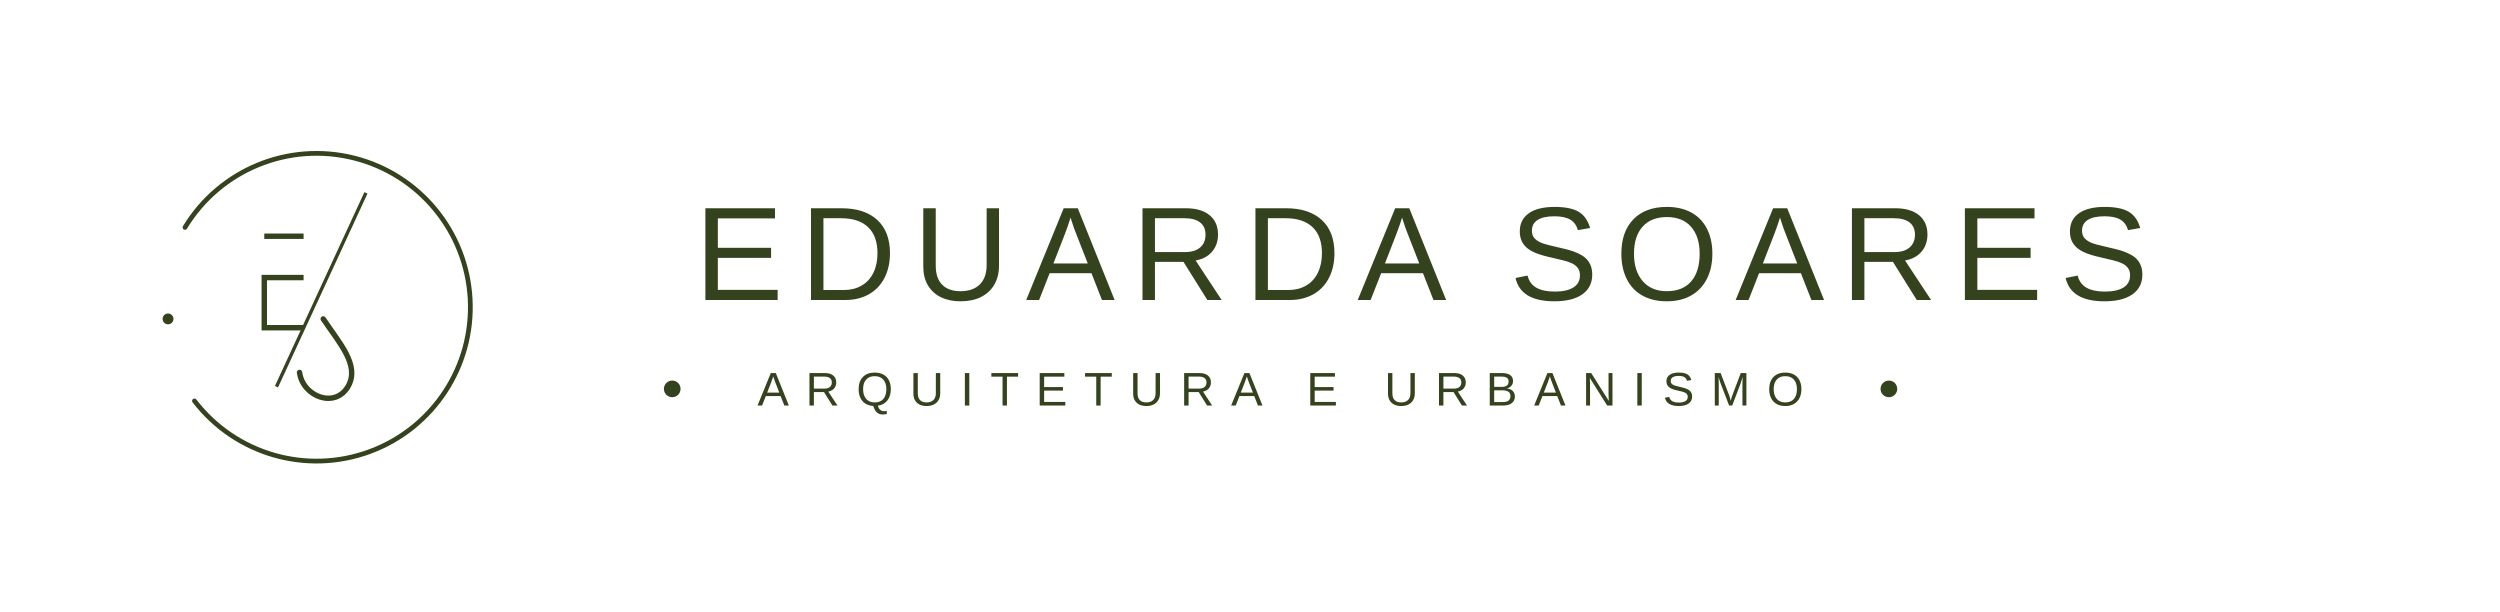
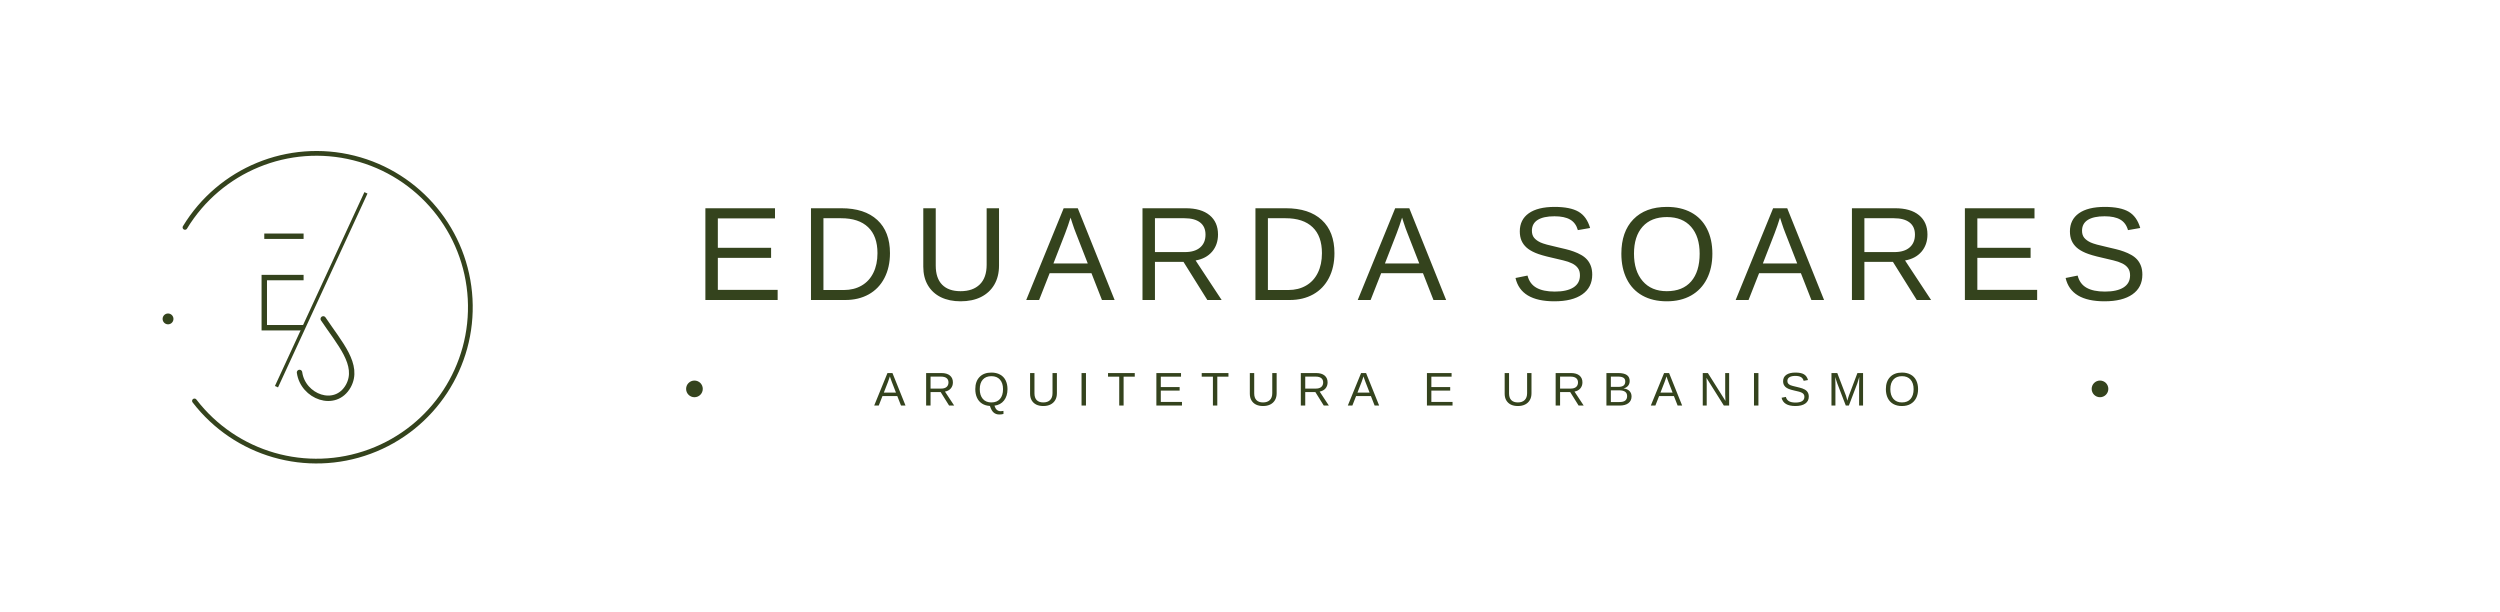
<svg xmlns="http://www.w3.org/2000/svg" viewBox="0 0 900 220" role="img" aria-label="Eduarda Soares Arquitetura e Urbanismo">
  <style>
    .brand {
      color: #34431d;
      font-family: "Century Gothic", "Avenir Next", Montserrat, Arial, sans-serif;
      font-weight: 400;
      letter-spacing: 0;
    }
    .title {
      font-size: 68px;
      letter-spacing: 8px;
    }
    .subtitle {
      font-size: 26px;
      letter-spacing: 8px;
    }
    .nav-title {
      font-size: 48px;
      letter-spacing: 6px;
    }
    .nav-subtitle {
      font-size: 17px;
      letter-spacing: 6px;
    }
  </style>
  <g class="brand">
    <g transform="translate(50 46) scale(0.244)">
      <g id="mark" fill="none" stroke="currentColor" stroke-linejoin="round">
        <path d="M 68 147 A 227 227 0 1 1 82 403" stroke-width="7" stroke-linecap="round" />
        <circle cx="43" cy="282" r="8" fill="currentColor" stroke="none" />
        <path d="M 185 160 H 243" stroke-width="8" stroke-linecap="butt" />
        <path d="M 243 221 H 185 V 295 H 243" stroke-width="8" stroke-linecap="butt" stroke-linejoin="miter" />
        <path d="M 335 96 L 203 382" stroke-width="5" stroke-linecap="butt" />
        <path d="M 272 282 C 296 318 326 350 309 381 C 290 415 242 397 237 361" stroke-width="8" stroke-linecap="round" />
      </g>
    </g>
    <text class="nav-title" x="250" y="108" fill="currentColor">EDUARDA SOARES</text>
-     <circle cx="242" cy="140" r="3" fill="currentColor" />
-     <text class="nav-subtitle" x="461" y="146" text-anchor="middle" fill="currentColor">ARQUITETURA E URBANISMO</text>
-     <circle cx="680" cy="140" r="3" fill="currentColor" />
+     <circle cx="250" cy="140" r="3" fill="currentColor" />
+     <text class="nav-subtitle" x="503" y="146" text-anchor="middle" fill="currentColor">ARQUITETURA E URBANISMO</text>
+     <circle cx="756" cy="140" r="3" fill="currentColor" />
  </g>
</svg>
